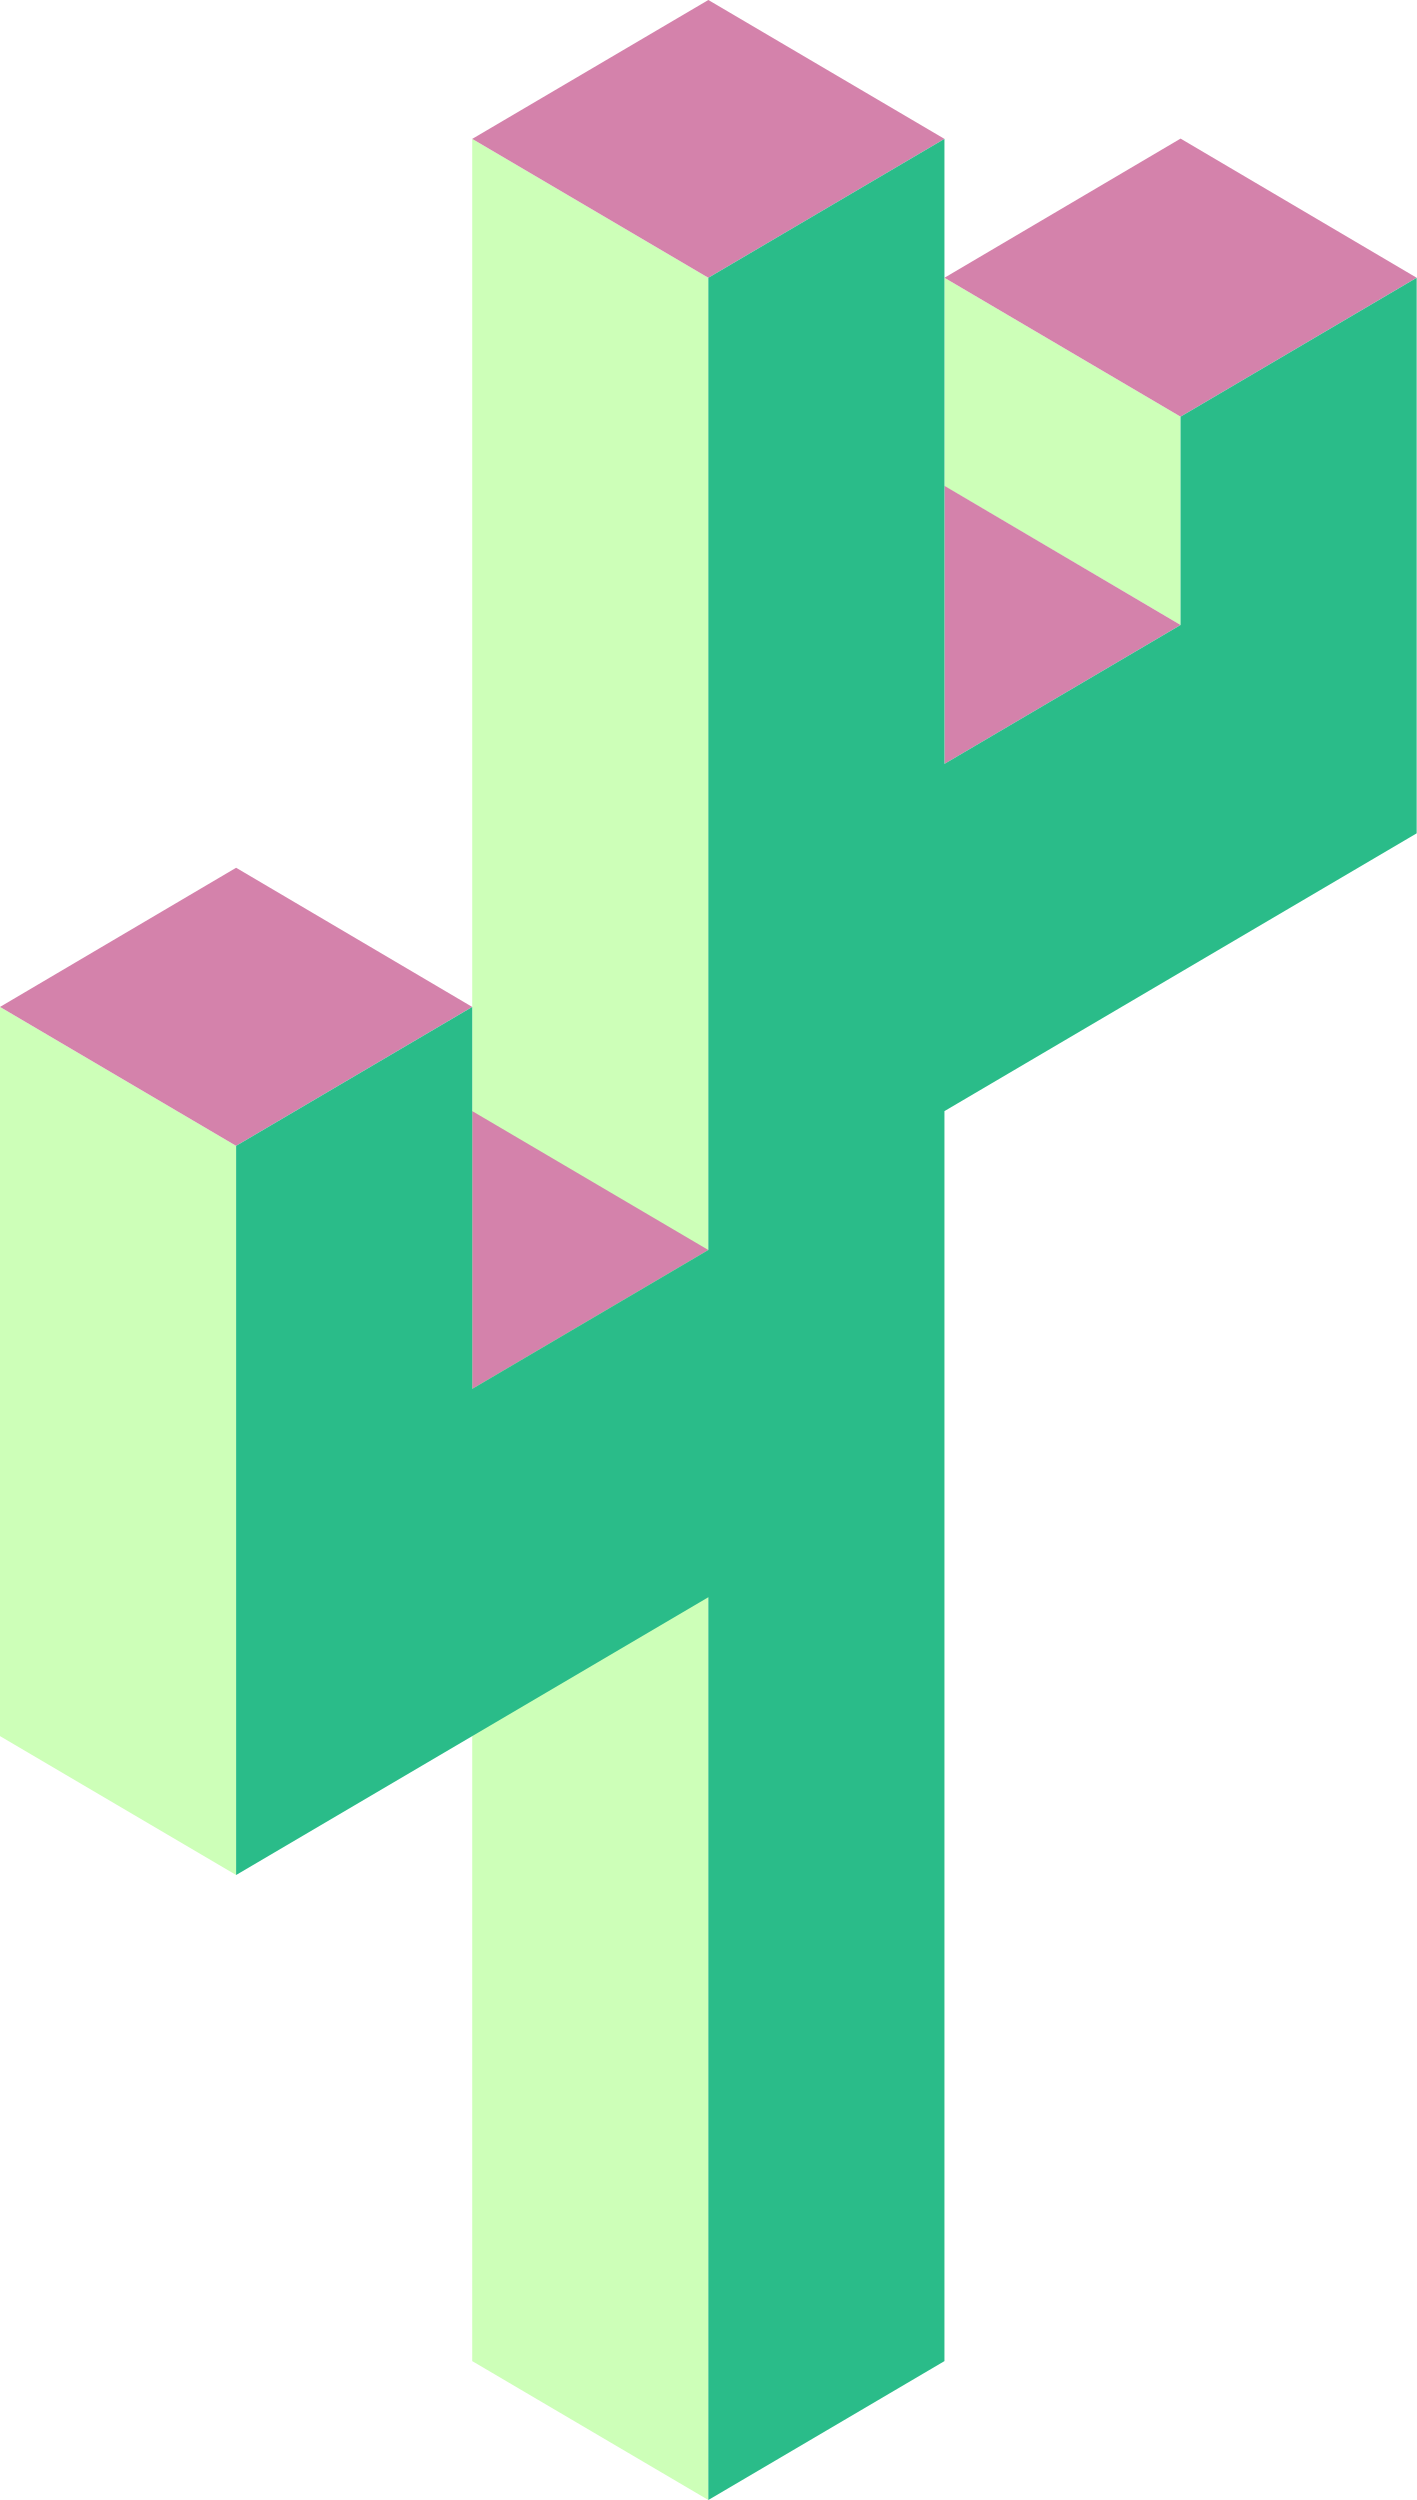
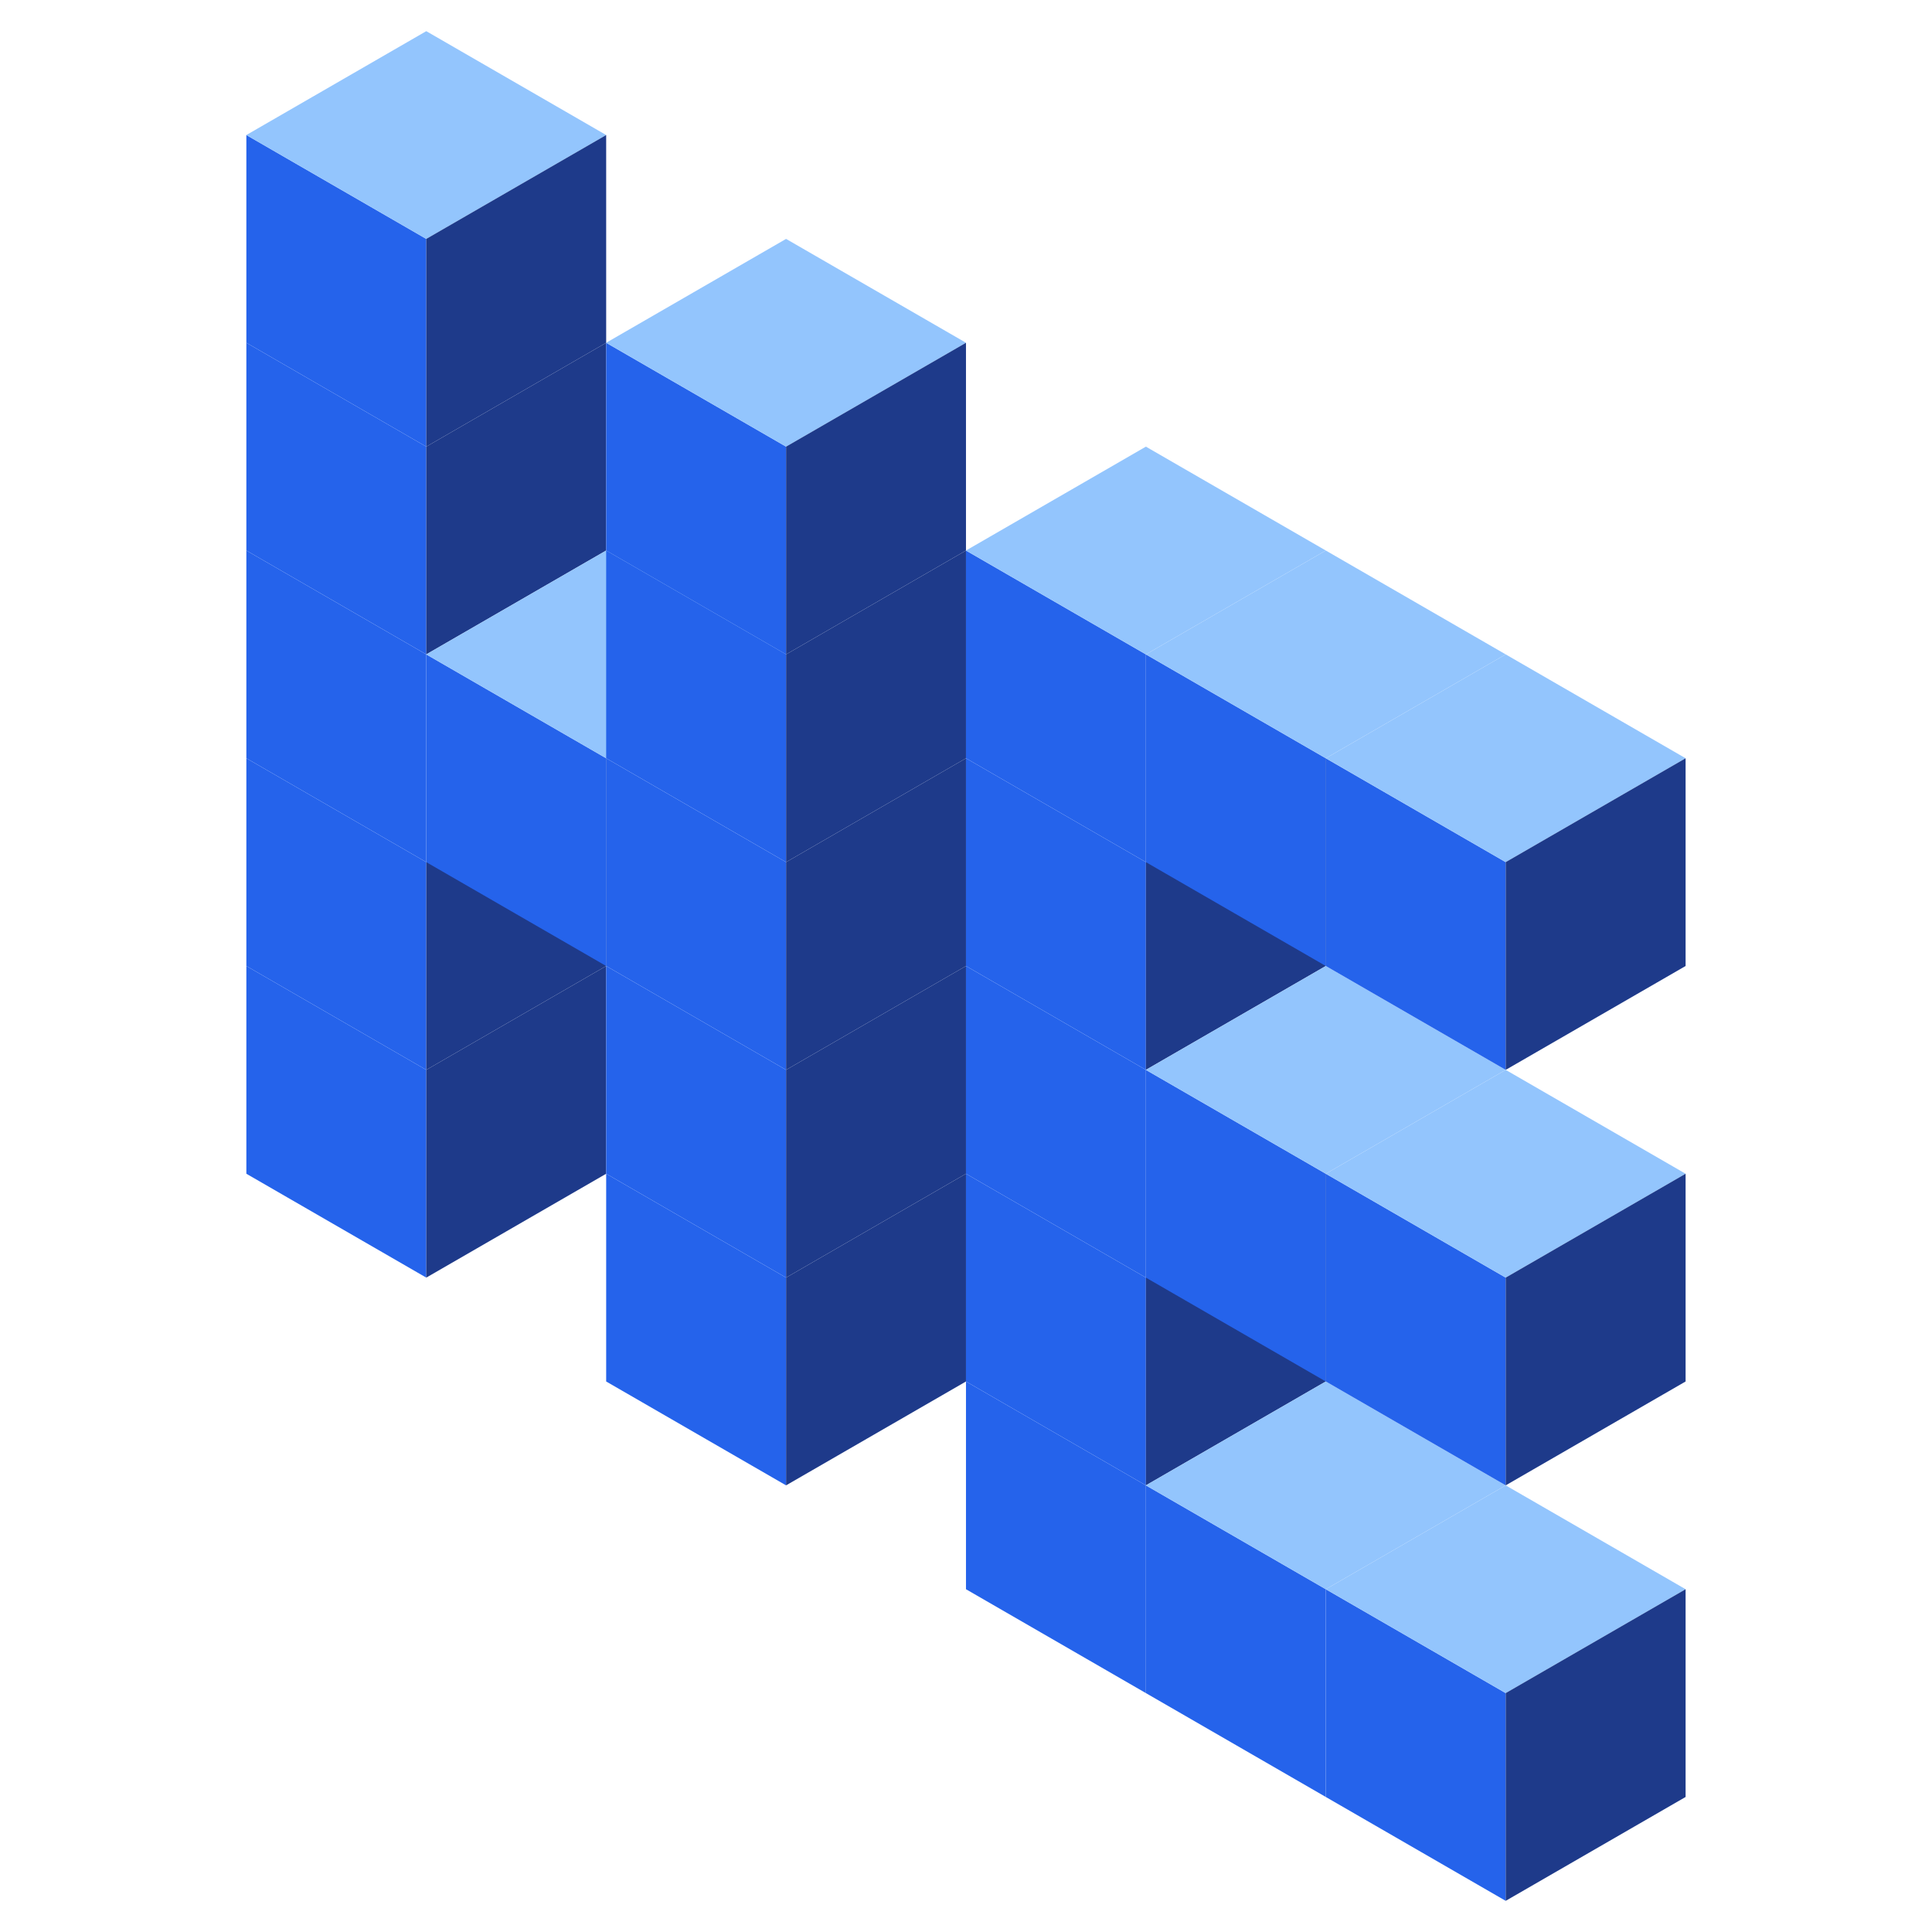
- <svg xmlns="http://www.w3.org/2000/svg" fill="none" viewBox="0 0 272 480">
-   <path fill="#cdffb8" d="M181.334 93.333v-40L226.667 80v40zM136.001 53.333 90.667 26.667v426.666L136.001 480zM45.333 220 0 193.334v140L45.333 360z" />
-   <path fill="#d482ab" d="M90.667 26.667 136.001 0l45.333 26.667-45.333 26.666zM181.334 53.33l45.333-26.72L272 53.33 226.667 80zM136 240l-45.333-26.67v53.34zM0 193.33l45.333-26.72 45.334 26.72L45.333 220zM181.334 93.277 226.667 120l-45.333 26.67z" />
-   <path fill="#2abc89" d="m136 53.333 45.333-26.666v120L226.667 120V80L272 53.333V160l-90.667 53.333v240L136 480V306.667L45.334 360V220l45.333-26.667v73.334L136 240z" />
+ <svg xmlns="http://www.w3.org/2000/svg" fill="none" viewBox="0 0 372.0 372.0">
+   <g transform="scale(40) translate(2.0519,5.15)">
+     <path fill="#2563eb" d="M-0.866,-4.500 L0.000,-4.000 L0.000,-3.000 L-0.866,-3.500 Z" />
+     <path fill="#93c5fd" d="M0.000,-5.000 L0.866,-4.500 L0.000,-4.000 L-0.866,-4.500 Z" />
+     <path fill="#1e3a8a" d="M0.866,-4.500 L0.000,-4.000 L0.000,-3.000 L0.866,-3.500 Z" />
+     <path fill="#2563eb" d="M-0.866,-3.500 L0.000,-3.000 L0.000,-2.000 L-0.866,-2.500 Z" />
+     <path fill="#1e3a8a" d="M0.866,-3.500 L0.000,-3.000 L0.000,-2.000 L0.866,-2.500 Z" />
+     <path fill="#2563eb" d="M-0.866,-2.500 L0.000,-2.000 L0.000,-1.000 L-0.866,-1.500 Z" />
+     <path fill="#2563eb" d="M-0.866,-1.500 L0.000,-1.000 L0.000,0.000 L-0.866,-0.500 Z" />
+     <path fill="#1e3a8a" d="M0.866,-1.500 L0.000,-1.000 L0.000,0.000 L0.866,-0.500 Z" />
+     <path fill="#2563eb" d="M-0.866,-0.500 L0.000,0.000 L0.000,1.000 L-0.866,0.500 Z" />
+     <path fill="#1e3a8a" d="M0.866,-0.500 L0.000,0.000 L0.000,1.000 L0.866,0.500 Z" />
+     <path fill="#2563eb" d="M0.000,-2.000 L0.866,-1.500 L0.866,-0.500 L0.000,-1.000 Z" />
+     <path fill="#93c5fd" d="M0.866,-2.500 L1.732,-2.000 L0.866,-1.500 L0.000,-2.000 Z" />
+     <path fill="#2563eb" d="M0.866,-3.500 L1.732,-3.000 L1.732,-2.000 L0.866,-2.500 Z" />
+     <path fill="#93c5fd" d="M1.732,-4.000 L2.598,-3.500 L1.732,-3.000 L0.866,-3.500 Z" />
+     <path fill="#1e3a8a" d="M2.598,-3.500 L1.732,-3.000 L1.732,-2.000 L2.598,-2.500 Z" />
+     <path fill="#2563eb" d="M0.866,-2.500 L1.732,-2.000 L1.732,-1.000 L0.866,-1.500 Z" />
+     <path fill="#1e3a8a" d="M2.598,-2.500 L1.732,-2.000 L1.732,-1.000 L2.598,-1.500 Z" />
+     <path fill="#2563eb" d="M0.866,-1.500 L1.732,-1.000 L1.732,0.000 L0.866,-0.500 Z" />
+     <path fill="#1e3a8a" d="M2.598,-1.500 L1.732,-1.000 L1.732,0.000 L2.598,-0.500 Z" />
+     <path fill="#2563eb" d="M0.866,-0.500 L1.732,0.000 L1.732,1.000 L0.866,0.500 Z" />
+     <path fill="#1e3a8a" d="M2.598,-0.500 L1.732,0.000 L1.732,1.000 L2.598,0.500 Z" />
+     <path fill="#2563eb" d="M0.866,0.500 L1.732,1.000 L1.732,2.000 L0.866,1.500 Z" />
+     <path fill="#1e3a8a" d="M2.598,0.500 L1.732,1.000 L1.732,2.000 L2.598,1.500 Z" />
+     <path fill="#2563eb" d="M2.598,-2.500 L3.464,-2.000 L3.464,-1.000 L2.598,-1.500 Z" />
+     <path fill="#93c5fd" d="M3.464,-3.000 L4.330,-2.500 L3.464,-2.000 L2.598,-2.500 Z" />
+     <path fill="#2563eb" d="M2.598,-1.500 L3.464,-1.000 L3.464,0.000 L2.598,-0.500 Z" />
+     <path fill="#1e3a8a" d="M4.330,-1.500 L3.464,-1.000 L3.464,0.000 L4.330,-0.500 Z" />
+     <path fill="#2563eb" d="M2.598,-0.500 L3.464,0.000 L3.464,1.000 L2.598,0.500 Z" />
+     <path fill="#2563eb" d="M2.598,0.500 L3.464,1.000 L3.464,2.000 L2.598,1.500 Z" />
+     <path fill="#1e3a8a" d="M4.330,0.500 L3.464,1.000 L3.464,2.000 L4.330,1.500 Z" />
+     <path fill="#2563eb" d="M2.598,1.500 L3.464,2.000 L3.464,3.000 L2.598,2.500 Z" />
+     <path fill="#2563eb" d="M3.464,-2.000 L4.330,-1.500 L4.330,-0.500 L3.464,-1.000 Z" />
+     <path fill="#93c5fd" d="M4.330,-2.500 L5.196,-2.000 L4.330,-1.500 L3.464,-2.000 Z" />
+     <path fill="#2563eb" d="M3.464,0.000 L4.330,0.500 L4.330,1.500 L3.464,1.000 Z" />
+     <path fill="#93c5fd" d="M4.330,-0.500 L5.196,0.000 L4.330,0.500 L3.464,0.000 Z" />
+     <path fill="#2563eb" d="M3.464,2.000 L4.330,2.500 L4.330,3.500 L3.464,3.000 Z" />
+     <path fill="#93c5fd" d="M4.330,1.500 L5.196,2.000 L4.330,2.500 L3.464,2.000 Z" />
+     <path fill="#2563eb" d="M4.330,-1.500 L5.196,-1.000 L5.196,0.000 L4.330,-0.500 Z" />
+     <path fill="#93c5fd" d="M5.196,-2.000 L6.062,-1.500 L5.196,-1.000 L4.330,-1.500 Z" />
+     <path fill="#1e3a8a" d="M6.062,-1.500 L5.196,-1.000 L5.196,0.000 L6.062,-0.500 Z" />
+     <path fill="#2563eb" d="M4.330,0.500 L5.196,1.000 L5.196,2.000 L4.330,1.500 Z" />
+     <path fill="#93c5fd" d="M5.196,0.000 L6.062,0.500 L5.196,1.000 L4.330,0.500 Z" />
+     <path fill="#1e3a8a" d="M6.062,0.500 L5.196,1.000 L5.196,2.000 L6.062,1.500 Z" />
+     <path fill="#2563eb" d="M4.330,2.500 L5.196,3.000 L5.196,4.000 L4.330,3.500 Z" />
+     <path fill="#93c5fd" d="M5.196,2.000 L6.062,2.500 L5.196,3.000 L4.330,2.500 Z" />
+     <path fill="#1e3a8a" d="M6.062,2.500 L5.196,3.000 L5.196,4.000 L6.062,3.500 Z" />
+   </g>
</svg>
